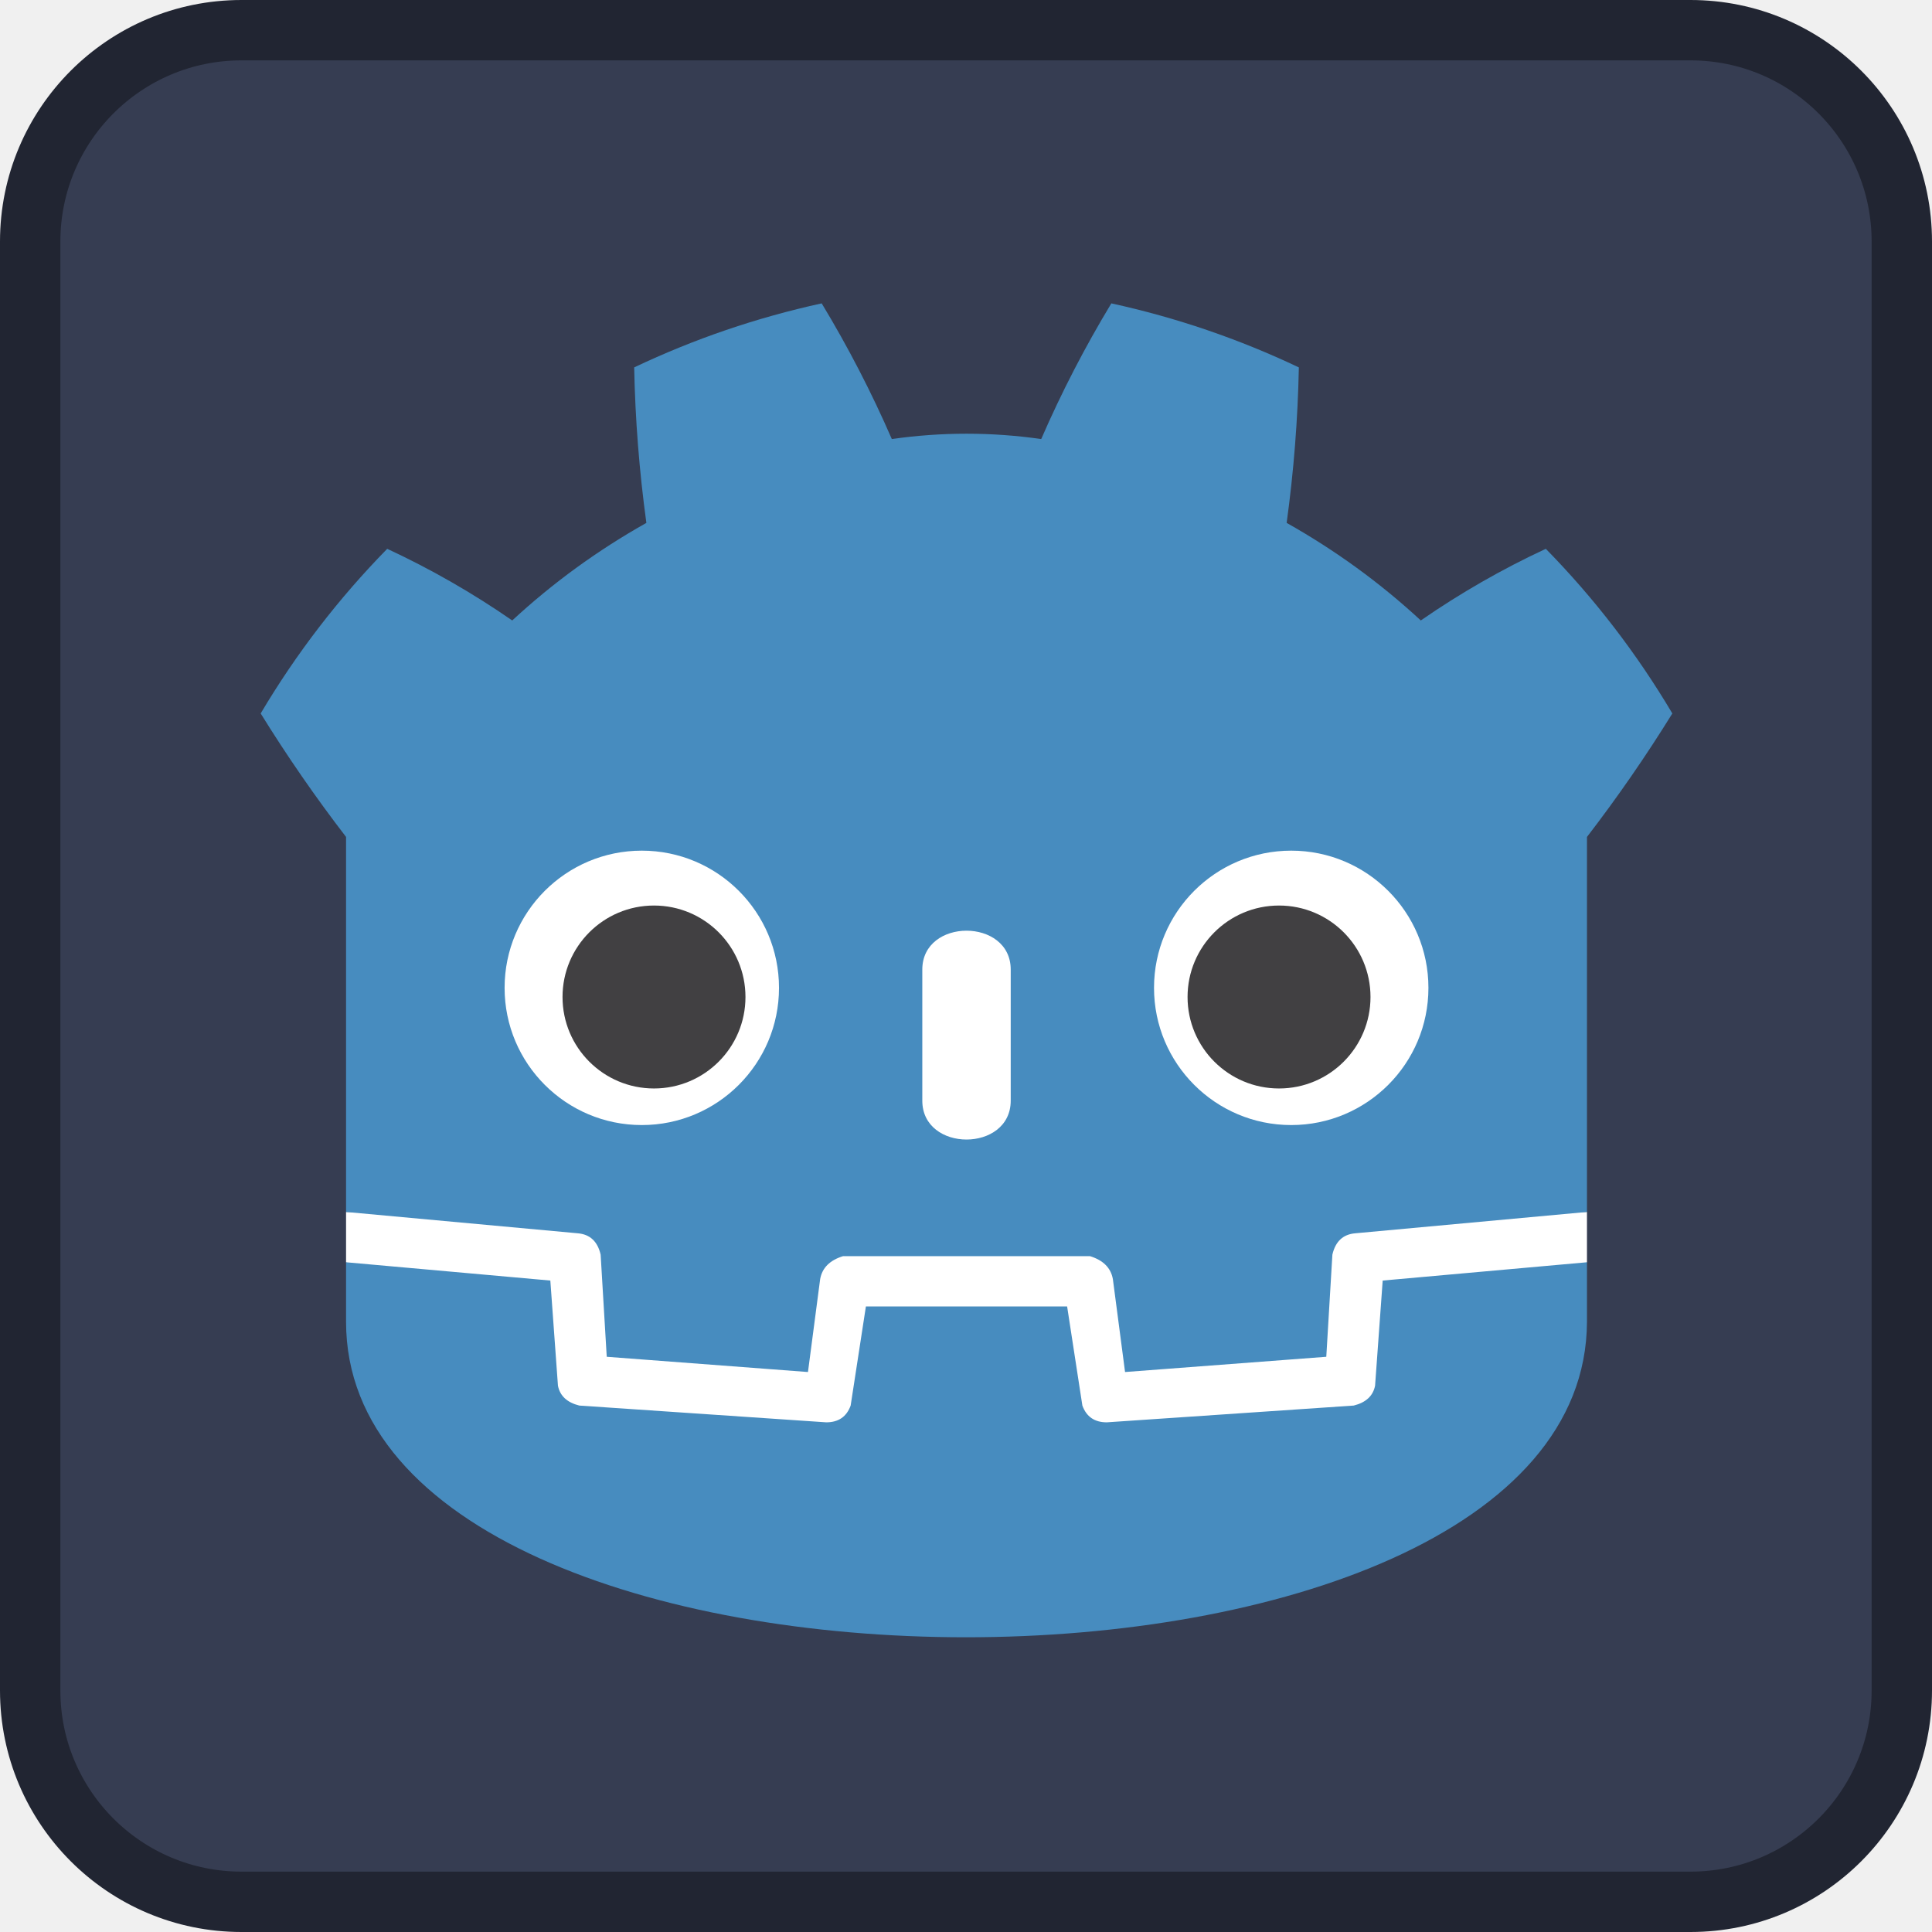
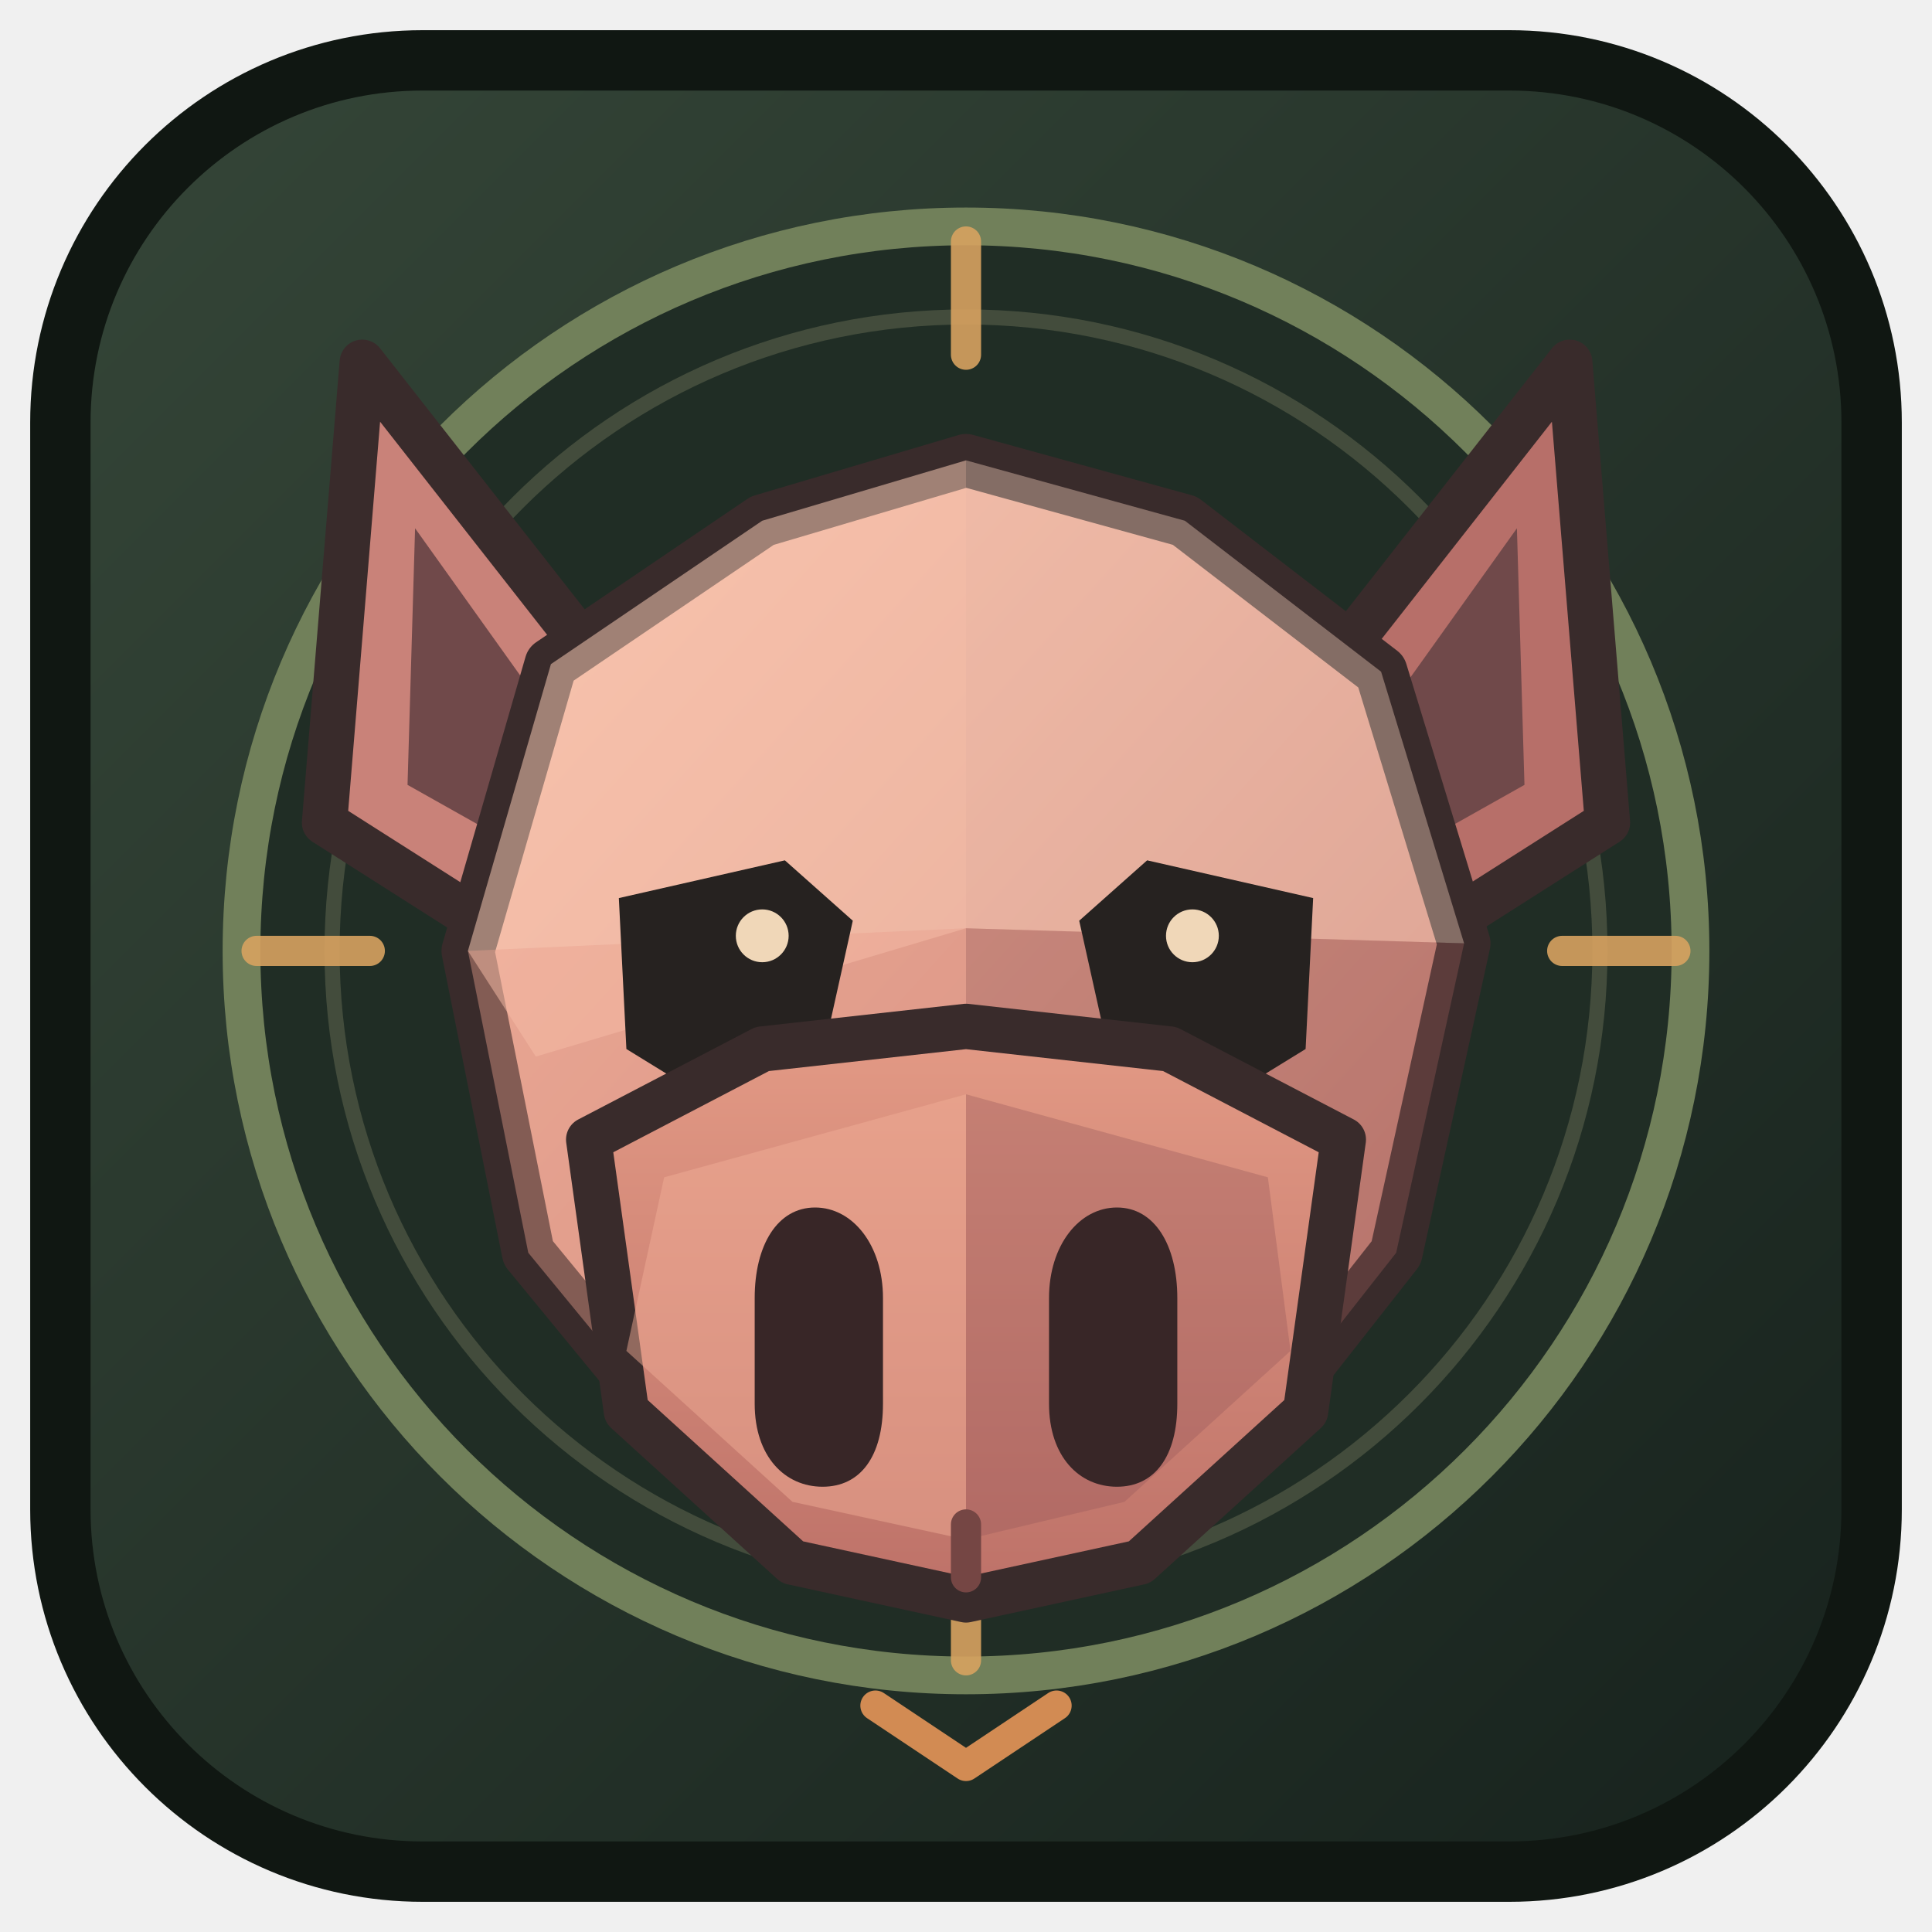
- <svg xmlns="http://www.w3.org/2000/svg" width="128" height="128">
-   <rect width="124" height="124" x="2" y="2" fill="#363d52" stroke="#212532" stroke-width="4" rx="14" />
-   <g fill="#fff" transform="translate(12.322 12.322)scale(.101)">
-     <path d="M105 673v33q407 354 814 0v-33z" />
-     <path fill="#478cbf" d="m105 673 152 14q12 1 15 14l4 67 132 10 8-61q2-11 15-15h162q13 4 15 15l8 61 132-10 4-67q3-13 15-14l152-14V427q30-39 56-81-35-59-83-108-43 20-82 47-40-37-88-64 7-51 8-102-59-28-123-42-26 43-46 89-49-7-98 0-20-46-46-89-64 14-123 42 1 51 8 102-48 27-88 64-39-27-82-47-48 49-83 108 26 42 56 81zm0 33v39c0 276 813 276 814 0v-39l-134 12-5 69q-2 10-14 13l-162 11q-12 0-16-11l-10-65H446l-10 65q-4 11-16 11l-162-11q-12-3-14-13l-5-69z" />
-     <path d="M483 600c0 34 58 34 58 0v-86c0-34-58-34-58 0z" />
-     <circle cx="725" cy="526" r="90" />
-     <circle cx="299" cy="526" r="90" />
-   </g>
-   <g fill="#414042" transform="translate(12.322 12.322)scale(.101)">
-     <circle cx="307" cy="532" r="60" />
-     <circle cx="717" cy="532" r="60" />
-   </g>
+ <svg xmlns="http://www.w3.org/2000/svg" width="256" height="256" viewBox="0 0 256 256">
+   <defs>
+     <linearGradient id="bg" x1="0" y1="0" x2="1" y2="1">
+       <stop offset="0" stop-color="#354638" />
+       <stop offset="1" stop-color="#17221d" />
+     </linearGradient>
+     <linearGradient id="skin" x1="0" y1="0" x2="1" y2="1">
+       <stop offset="0" stop-color="#f4b9a3" />
+       <stop offset="1" stop-color="#bd776e" />
+     </linearGradient>
+     <linearGradient id="snout" x1="0" y1="0" x2="0" y2="1">
+       <stop offset="0" stop-color="#e39a85" />
+       <stop offset="1" stop-color="#bd7168" />
+     </linearGradient>
+   </defs>
+   <rect x="8" y="8" width="240" height="240" rx="48" fill="url(#bg)" stroke="#101712" stroke-width="8" />
+   <circle cx="128" cy="126" r="96" fill="#202d25" stroke="#71805a" stroke-width="5" />
+   <circle cx="128" cy="126" r="84" fill="none" stroke="#a0a078" stroke-opacity=".28" stroke-width="2" />
+   <path d="M128 32v15M128 205v15M34 126h15M207 126h15" stroke="#d7a25f" stroke-width="4" stroke-linecap="round" opacity=".9" />
+   <path d="M77 85 48 48 43 109 76 130Z" fill="#c98279" stroke="#392b2b" stroke-width="6" stroke-linejoin="round" />
+   <path d="m70 91-15-21-1 34 16 9Z" fill="#70494a" />
+   <path d="m179 85 29-37 5 61-33 21Z" fill="#b76f69" stroke="#392b2b" stroke-width="6" stroke-linejoin="round" />
+   <path d="m186 91 15-21 1 34-16 9Z" fill="#70494a" />
+   <path d="M73 88 101 69 128 61 157 69 183 89 194 125 185 166 163 194 128 207 93 194 70 166 62 126Z" fill="url(#skin)" stroke="#392b2b" stroke-width="7" stroke-linejoin="round" />
+   <path d="m101 69 27-8v62l-57 17-9-14 11-38Z" fill="#ffd0b9" opacity=".52" />
+   <path d="m128 61 29 8 26 20 11 36-66-2Z" fill="#ffd7c3" opacity=".38" />
+   <path d="m128 123 66 2-9 41-22 28-35 13Z" fill="#9e5e5b" opacity=".34" />
+   <path d="m70 166-8-40 66-3v84l-35-13Z" fill="#e99f8d" opacity=".42" />
+   <path d="m82 119 22-5 9 8-4 18-13 7-13-8Z" fill="#262220" />
+   <path d="m143 122 9-8 22 5-1 20-13 8-13-7Z" fill="#262220" />
+   <circle cx="101" cy="124" r="3.5" fill="#f0d7b8" />
+   <circle cx="158" cy="124" r="3.5" fill="#f0d7b8" />
+   <path d="m78 151 23-12 27-3 27 3 23 12-5 36-22 20-23 5-23-5-22-20Z" fill="url(#snout)" stroke="#392b2b" stroke-width="6" stroke-linejoin="round" />
+   <path d="m88 156 40-11v59l-23-5-22-20Z" fill="#f0ad96" opacity=".48" />
+   <path d="m128 145 40 11 3 23-22 20-21 5Z" fill="#945758" opacity=".35" />
+   <path d="M108 160c-5 0-8 5-8 12v14c0 7 4 11 9 11s8-4 8-11v-14c0-7-4-12-9-12Z" fill="#382627" />
+   <path d="M148 160c-5 0-9 5-9 12v14c0 7 4 11 9 11s8-4 8-11v-14c0-7-3-12-8-12Z" fill="#382627" />
+   <path d="M128 202v7" stroke="#754644" stroke-width="4" stroke-linecap="round" />
+   <path d="m116 226 12 8 12-8" fill="none" stroke="#d28b53" stroke-width="4" stroke-linecap="round" stroke-linejoin="round" />
</svg>
